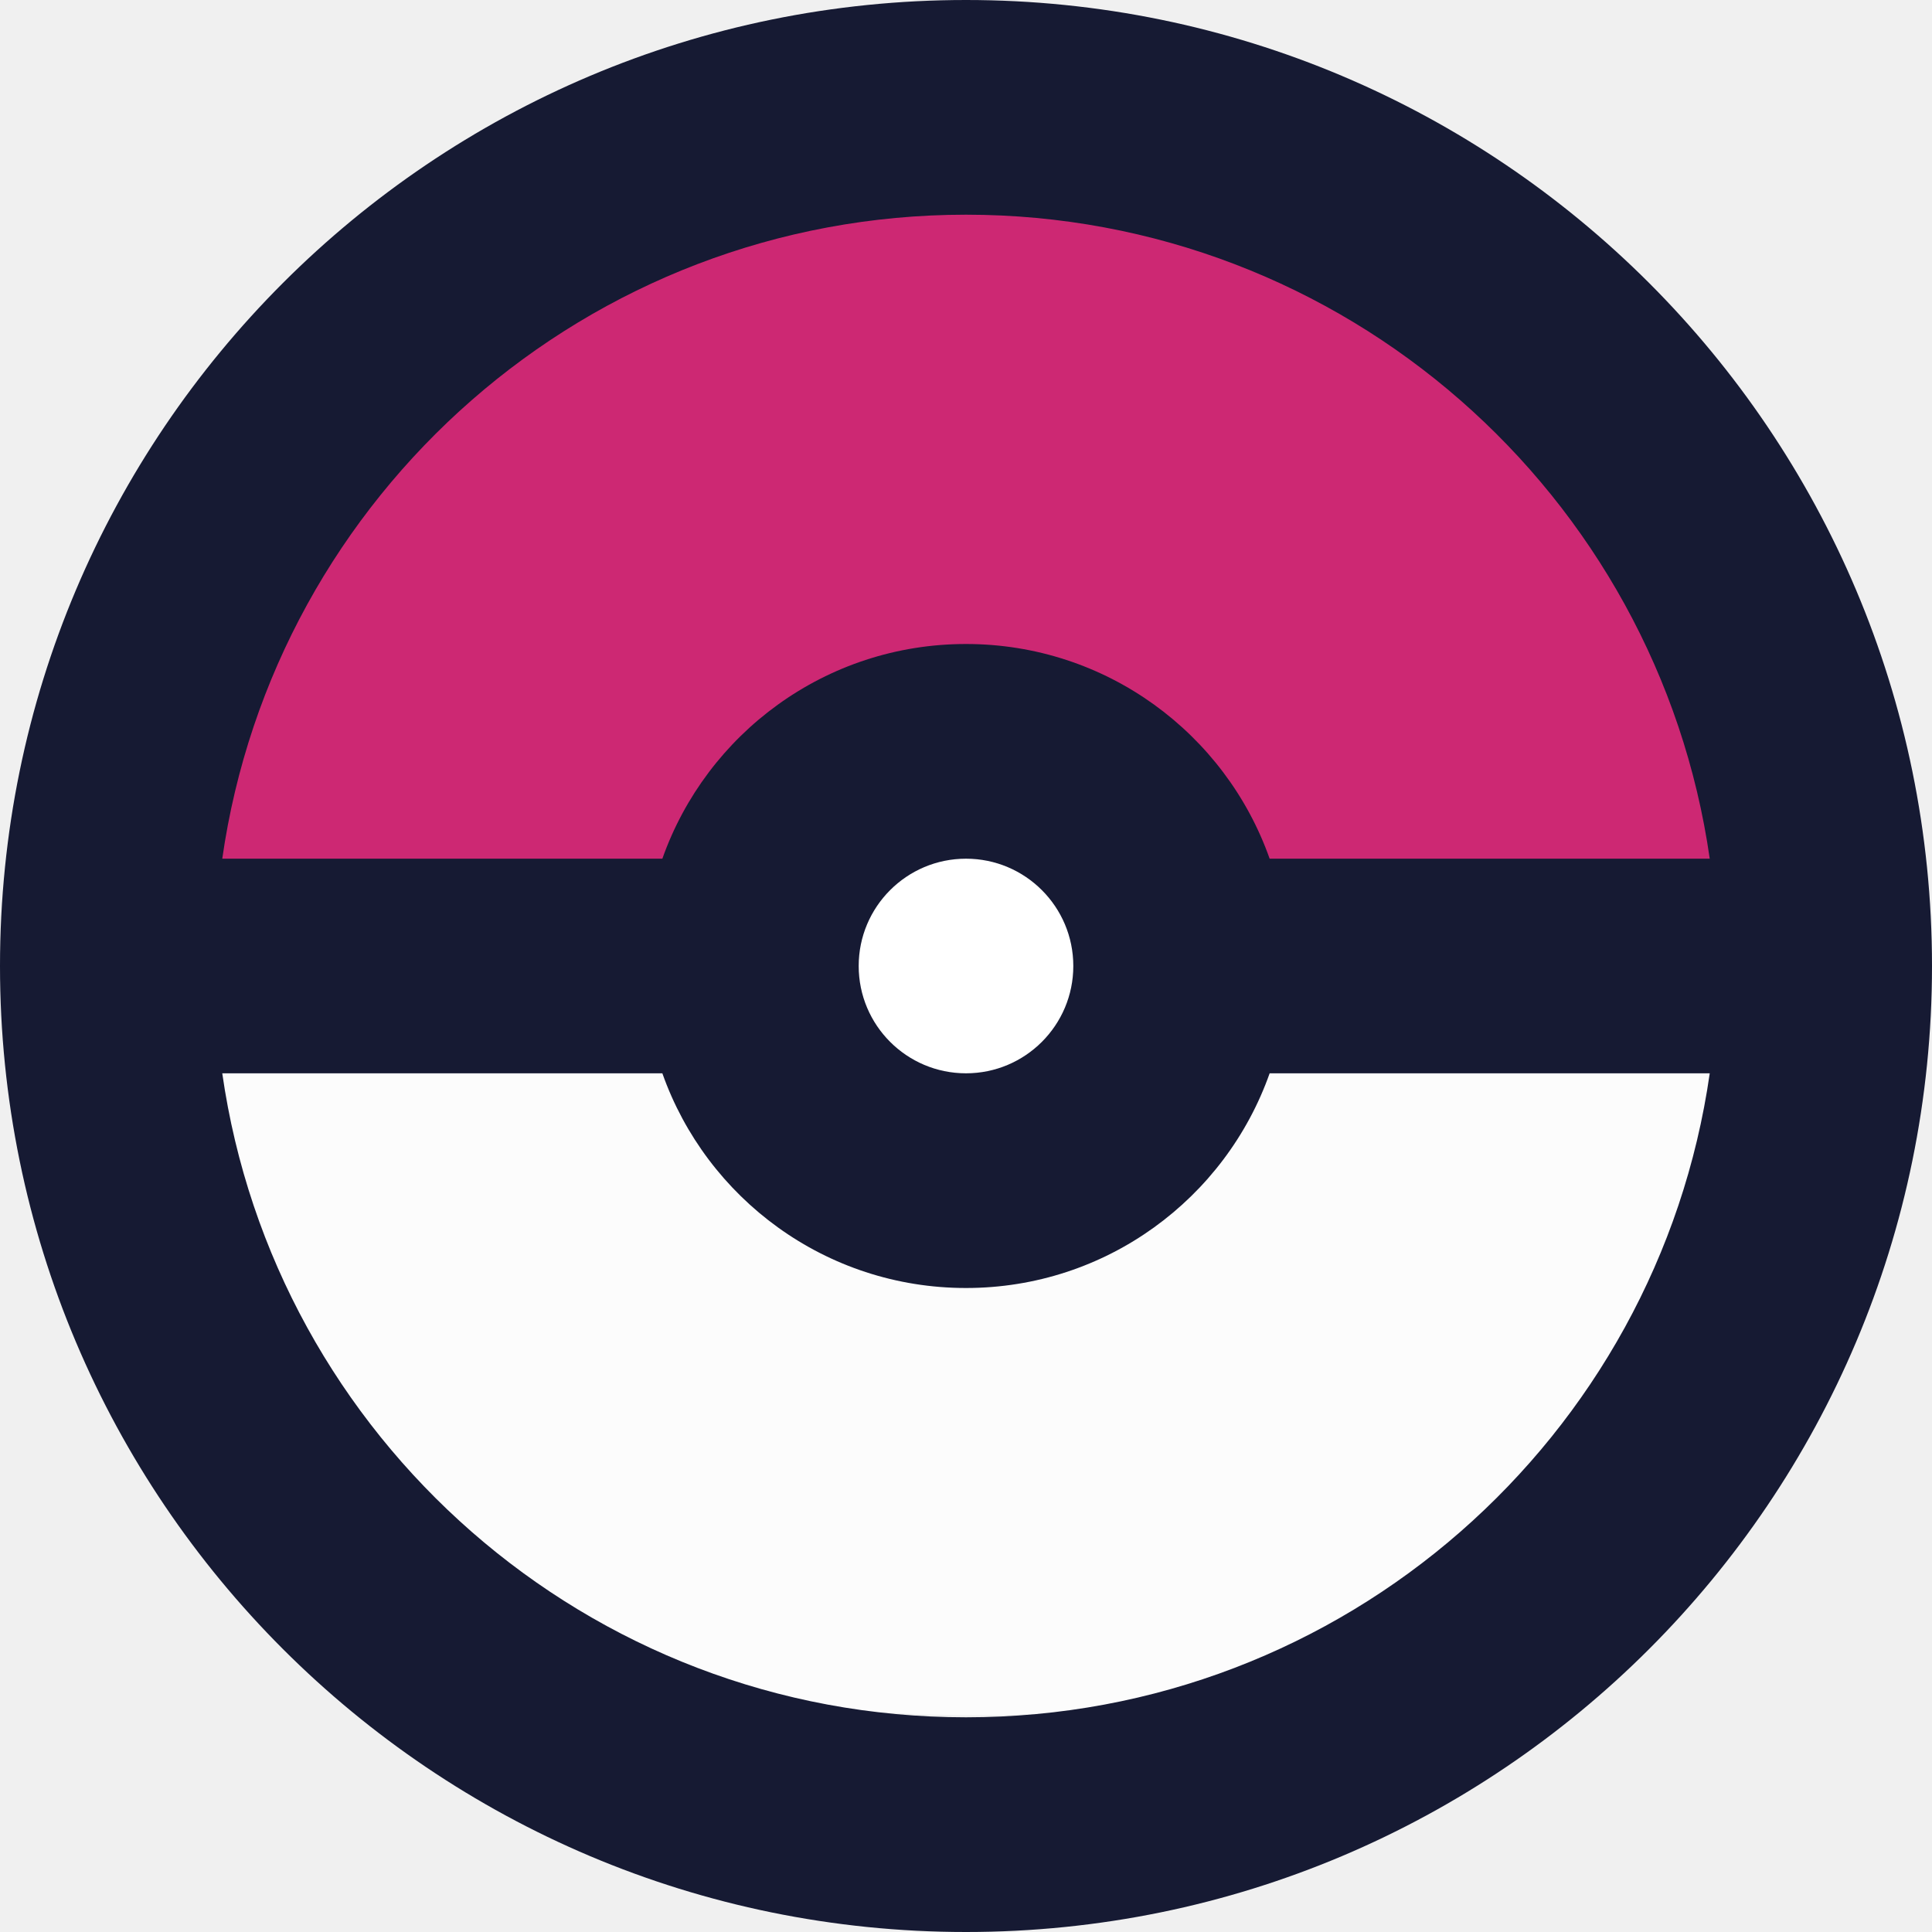
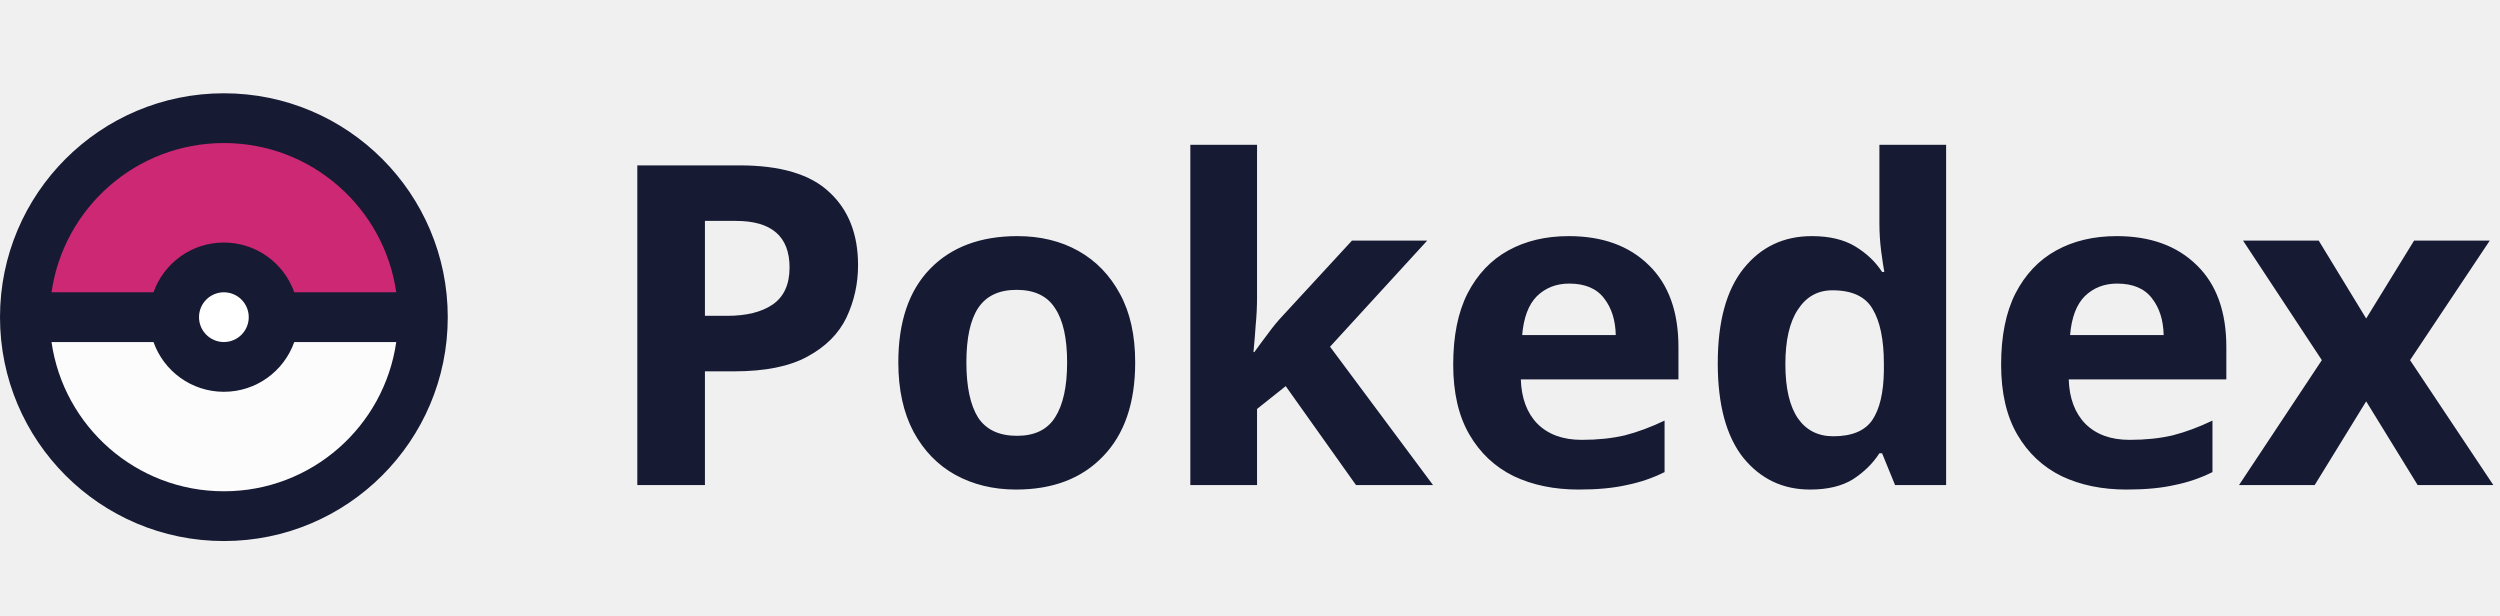
- <svg xmlns="http://www.w3.org/2000/svg" width="24" height="24" viewBox="0 0 24 24" fill="none">
-   <path opacity="0.8" d="M1.5 12.608C1.5 6.809 7.2 11.408 12.1 13.808C16.5 12.608 22.7 6.809 22.7 12.608C22.7 18.407 17.899 21.308 12.1 21.308C6.301 21.308 1.5 18.407 1.5 12.608Z" fill="white" />
-   <path d="M22.7 10.3C22.7 16.099 17 11.5 12.1 9.1C7.7 10.3 1.5 16.099 1.5 10.3C1.5 4.501 6.301 1.6 12.1 1.6C17.899 1.6 22.7 4.501 22.7 10.3Z" fill="#CD2873" />
-   <circle cx="11.85" cy="12.15" r="2.25" fill="white" />
-   <path fill-rule="evenodd" clip-rule="evenodd" d="M0 12C0 5.373 5.373 0 12 0C18.628 0 24 5.373 24 12C24 18.628 18.628 24 12 24C5.373 24 0 18.628 0 12ZM2.761 13.333C3.408 17.856 7.298 21.333 12 21.333C16.702 21.333 20.592 17.856 21.239 13.333H15.772C15.223 14.887 13.742 16 12 16C10.258 16 8.777 14.887 8.228 13.333H2.761ZM21.239 10.667C20.592 6.144 16.702 2.667 12 2.667C7.298 2.667 3.408 6.144 2.761 10.667H8.228C8.777 9.113 10.258 8 12 8C13.742 8 15.223 9.113 15.772 10.667H21.239ZM12 13.333C12.736 13.333 13.333 12.736 13.333 12C13.333 11.264 12.736 10.667 12 10.667C11.264 10.667 10.667 11.264 10.667 12C10.667 12.736 11.264 13.333 12 13.333Z" fill="#161A33" />
+ <svg xmlns="http://www.w3.org/2000/svg" width="134" height="33" viewBox="0 0 134 33" fill="none">
+   <path d="M39.632 8.864C41.84 8.864 43.448 9.344 44.456 10.304C45.48 11.248 45.992 12.552 45.992 14.216C45.992 15.208 45.784 16.144 45.368 17.024C44.952 17.888 44.256 18.584 43.28 19.112C42.32 19.64 41.008 19.904 39.344 19.904H37.784V26H34.16V8.864H39.632ZM39.44 11.84H37.784V16.928H38.984C40.008 16.928 40.816 16.728 41.408 16.328C42.016 15.912 42.32 15.248 42.32 14.336C42.32 12.672 41.36 11.84 39.44 11.84ZM60.846 19.424C60.846 21.6 60.27 23.28 59.118 24.464C57.982 25.648 56.43 26.24 54.462 26.24C53.246 26.24 52.158 25.976 51.198 25.448C50.254 24.92 49.51 24.152 48.966 23.144C48.422 22.12 48.15 20.88 48.15 19.424C48.15 17.248 48.718 15.576 49.854 14.408C50.99 13.24 52.55 12.656 54.534 12.656C55.766 12.656 56.854 12.92 57.798 13.448C58.742 13.976 59.486 14.744 60.03 15.752C60.574 16.744 60.846 17.968 60.846 19.424ZM51.798 19.424C51.798 20.72 52.006 21.704 52.422 22.376C52.854 23.032 53.55 23.36 54.51 23.36C55.454 23.36 56.134 23.032 56.55 22.376C56.982 21.704 57.198 20.72 57.198 19.424C57.198 18.128 56.982 17.16 56.55 16.52C56.134 15.864 55.446 15.536 54.486 15.536C53.542 15.536 52.854 15.864 52.422 16.52C52.006 17.16 51.798 18.128 51.798 19.424ZM67.378 15.92C67.378 16.416 67.354 16.912 67.306 17.408C67.274 17.888 67.234 18.376 67.186 18.872H67.234C67.474 18.536 67.722 18.2 67.978 17.864C68.234 17.512 68.506 17.184 68.794 16.88L72.466 12.896H76.498L71.29 18.584L76.81 26H72.682L68.914 20.696L67.378 21.92V26H63.802V7.76H67.378V15.92ZM84.085 12.656C85.892 12.656 87.325 13.176 88.38 14.216C89.436 15.24 89.965 16.704 89.965 18.608V20.336H81.516C81.549 21.344 81.844 22.136 82.404 22.712C82.981 23.288 83.772 23.576 84.781 23.576C85.629 23.576 86.397 23.496 87.085 23.336C87.772 23.16 88.484 22.896 89.221 22.544V25.304C88.581 25.624 87.9 25.856 87.18 26C86.477 26.16 85.621 26.24 84.612 26.24C83.3 26.24 82.141 26 81.132 25.52C80.124 25.024 79.332 24.28 78.757 23.288C78.18 22.296 77.892 21.048 77.892 19.544C77.892 18.008 78.148 16.736 78.66 15.728C79.189 14.704 79.916 13.936 80.844 13.424C81.772 12.912 82.853 12.656 84.085 12.656ZM84.109 15.2C83.421 15.2 82.844 15.424 82.38 15.872C81.933 16.32 81.668 17.016 81.588 17.96H86.605C86.588 17.16 86.38 16.504 85.981 15.992C85.581 15.464 84.957 15.2 84.109 15.2ZM97.016 26.24C95.56 26.24 94.368 25.672 93.44 24.536C92.528 23.384 92.072 21.696 92.072 19.472C92.072 17.232 92.536 15.536 93.464 14.384C94.392 13.232 95.608 12.656 97.112 12.656C98.056 12.656 98.832 12.84 99.44 13.208C100.048 13.576 100.528 14.032 100.88 14.576H101C100.952 14.32 100.896 13.952 100.832 13.472C100.768 12.976 100.736 12.472 100.736 11.96V7.76H104.312V26H101.576L100.88 24.296H100.736C100.384 24.84 99.912 25.304 99.32 25.688C98.728 26.056 97.96 26.24 97.016 26.24ZM98.264 23.384C99.256 23.384 99.952 23.096 100.352 22.52C100.752 21.928 100.96 21.048 100.976 19.88V19.496C100.976 18.216 100.776 17.24 100.376 16.568C99.992 15.896 99.272 15.56 98.216 15.56C97.432 15.56 96.816 15.904 96.368 16.592C95.92 17.264 95.696 18.24 95.696 19.52C95.696 20.8 95.92 21.768 96.368 22.424C96.816 23.064 97.448 23.384 98.264 23.384ZM113.452 12.656C115.26 12.656 116.692 13.176 117.748 14.216C118.804 15.24 119.332 16.704 119.332 18.608V20.336H110.884C110.916 21.344 111.212 22.136 111.772 22.712C112.348 23.288 113.14 23.576 114.148 23.576C114.996 23.576 115.764 23.496 116.452 23.336C117.14 23.16 117.852 22.896 118.588 22.544V25.304C117.948 25.624 117.268 25.856 116.548 26C115.844 26.16 114.988 26.24 113.98 26.24C112.668 26.24 111.508 26 110.5 25.52C109.492 25.024 108.7 24.28 108.124 23.288C107.548 22.296 107.26 21.048 107.26 19.544C107.26 18.008 107.516 16.736 108.028 15.728C108.556 14.704 109.284 13.936 110.212 13.424C111.14 12.912 112.22 12.656 113.452 12.656ZM113.476 15.2C112.788 15.2 112.212 15.424 111.748 15.872C111.3 16.32 111.036 17.016 110.956 17.96H115.972C115.956 17.16 115.748 16.504 115.348 15.992C114.948 15.464 114.324 15.2 113.476 15.2ZM124.451 19.304L120.227 12.896H124.283L126.827 17.072L129.395 12.896H133.451L129.179 19.304L133.643 26H129.587L126.827 21.512L124.067 26H120.011L124.451 19.304Z" fill="#161A33" />
+   <path opacity="0.8" d="M1.5 17.608C1.5 11.809 7.2 16.408 12.1 18.808C16.5 17.608 22.7 11.809 22.7 17.608C22.7 23.407 17.899 26.308 12.1 26.308C6.301 26.308 1.5 23.407 1.5 17.608Z" fill="white" />
+   <path d="M22.7 15.3C22.7 21.099 17 16.5 12.1 14.1C7.7 15.3 1.5 21.099 1.5 15.3C1.5 9.501 6.301 6.6 12.1 6.6C17.899 6.6 22.7 9.501 22.7 15.3Z" fill="#CD2873" />
+   <circle cx="11.85" cy="17.15" r="2.25" fill="white" />
+   <path fill-rule="evenodd" clip-rule="evenodd" d="M0 17C0 10.373 5.373 5 12 5C18.628 5 24 10.373 24 17C24 23.628 18.628 29 12 29C5.373 29 0 23.628 0 17ZM2.761 18.333C3.408 22.856 7.298 26.333 12 26.333C16.702 26.333 20.592 22.856 21.239 18.333H15.772C15.223 19.887 13.742 21 12 21C10.258 21 8.777 19.887 8.228 18.333H2.761ZM21.239 15.667C20.592 11.144 16.702 7.667 12 7.667C7.298 7.667 3.408 11.144 2.761 15.667H8.228C8.777 14.113 10.258 13 12 13C13.742 13 15.223 14.113 15.772 15.667H21.239ZM12 18.333C12.736 18.333 13.333 17.736 13.333 17C13.333 16.264 12.736 15.667 12 15.667C11.264 15.667 10.667 16.264 10.667 17C10.667 17.736 11.264 18.333 12 18.333Z" fill="#161A33" />
</svg>
